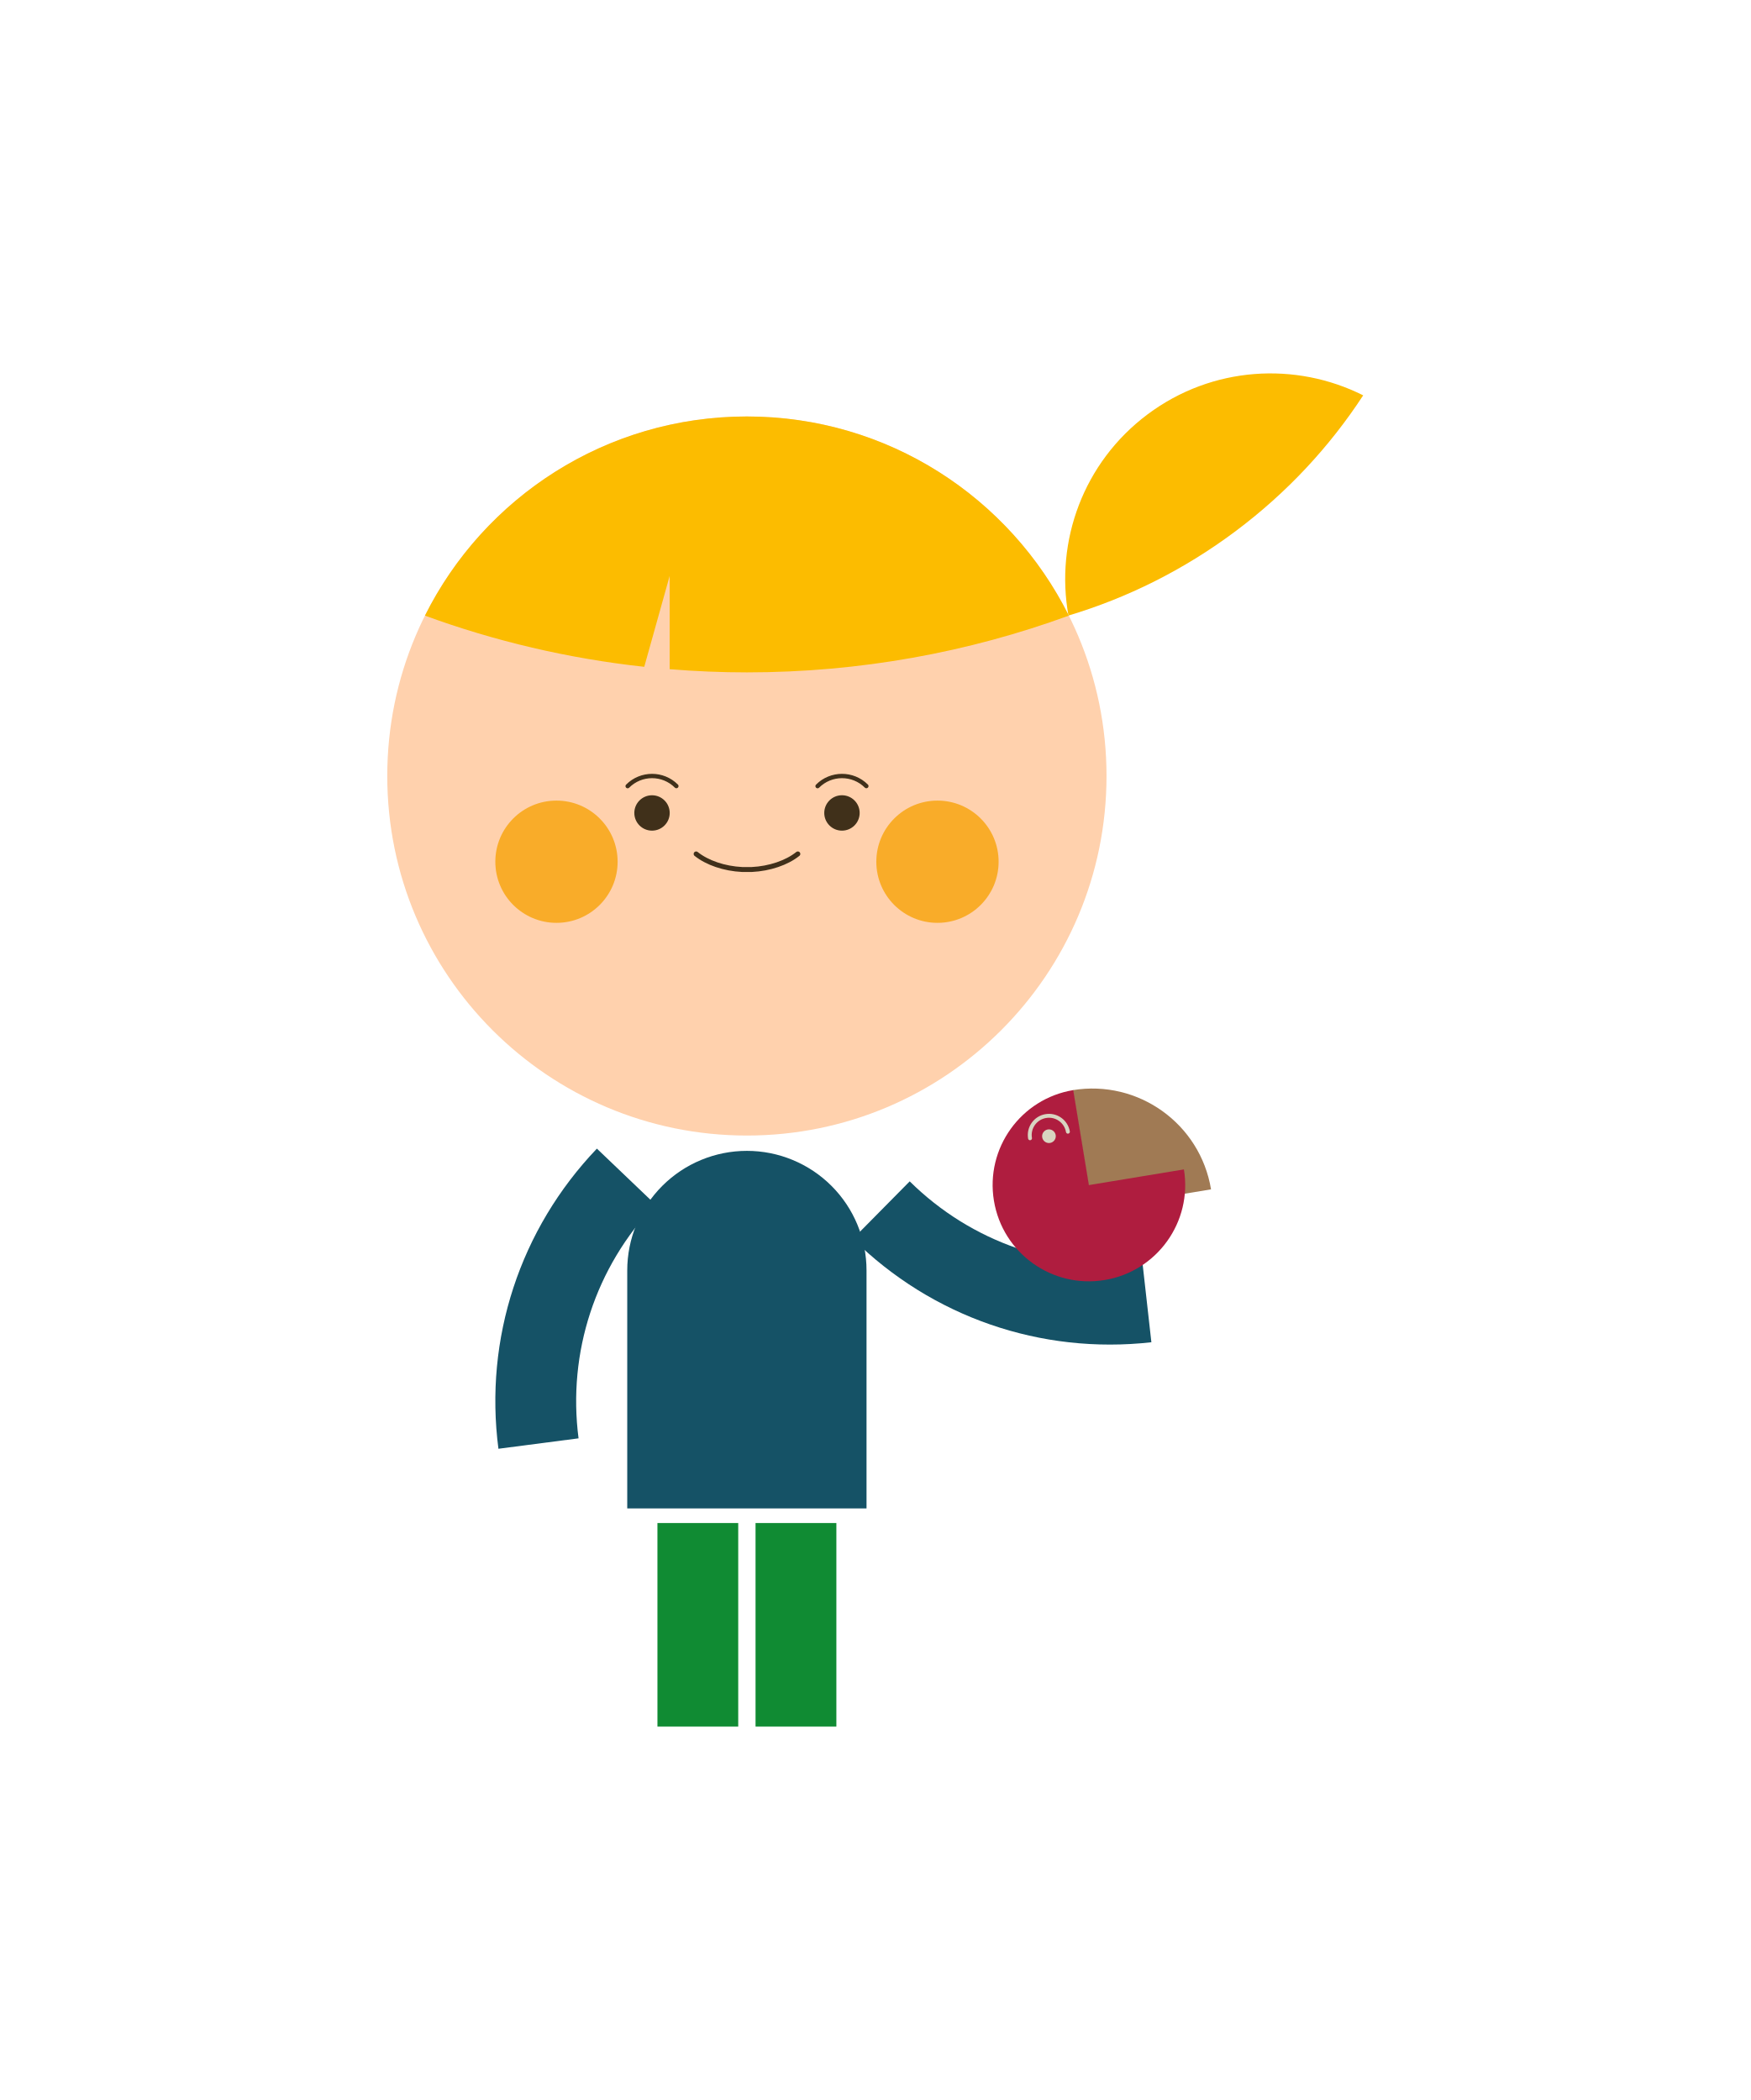
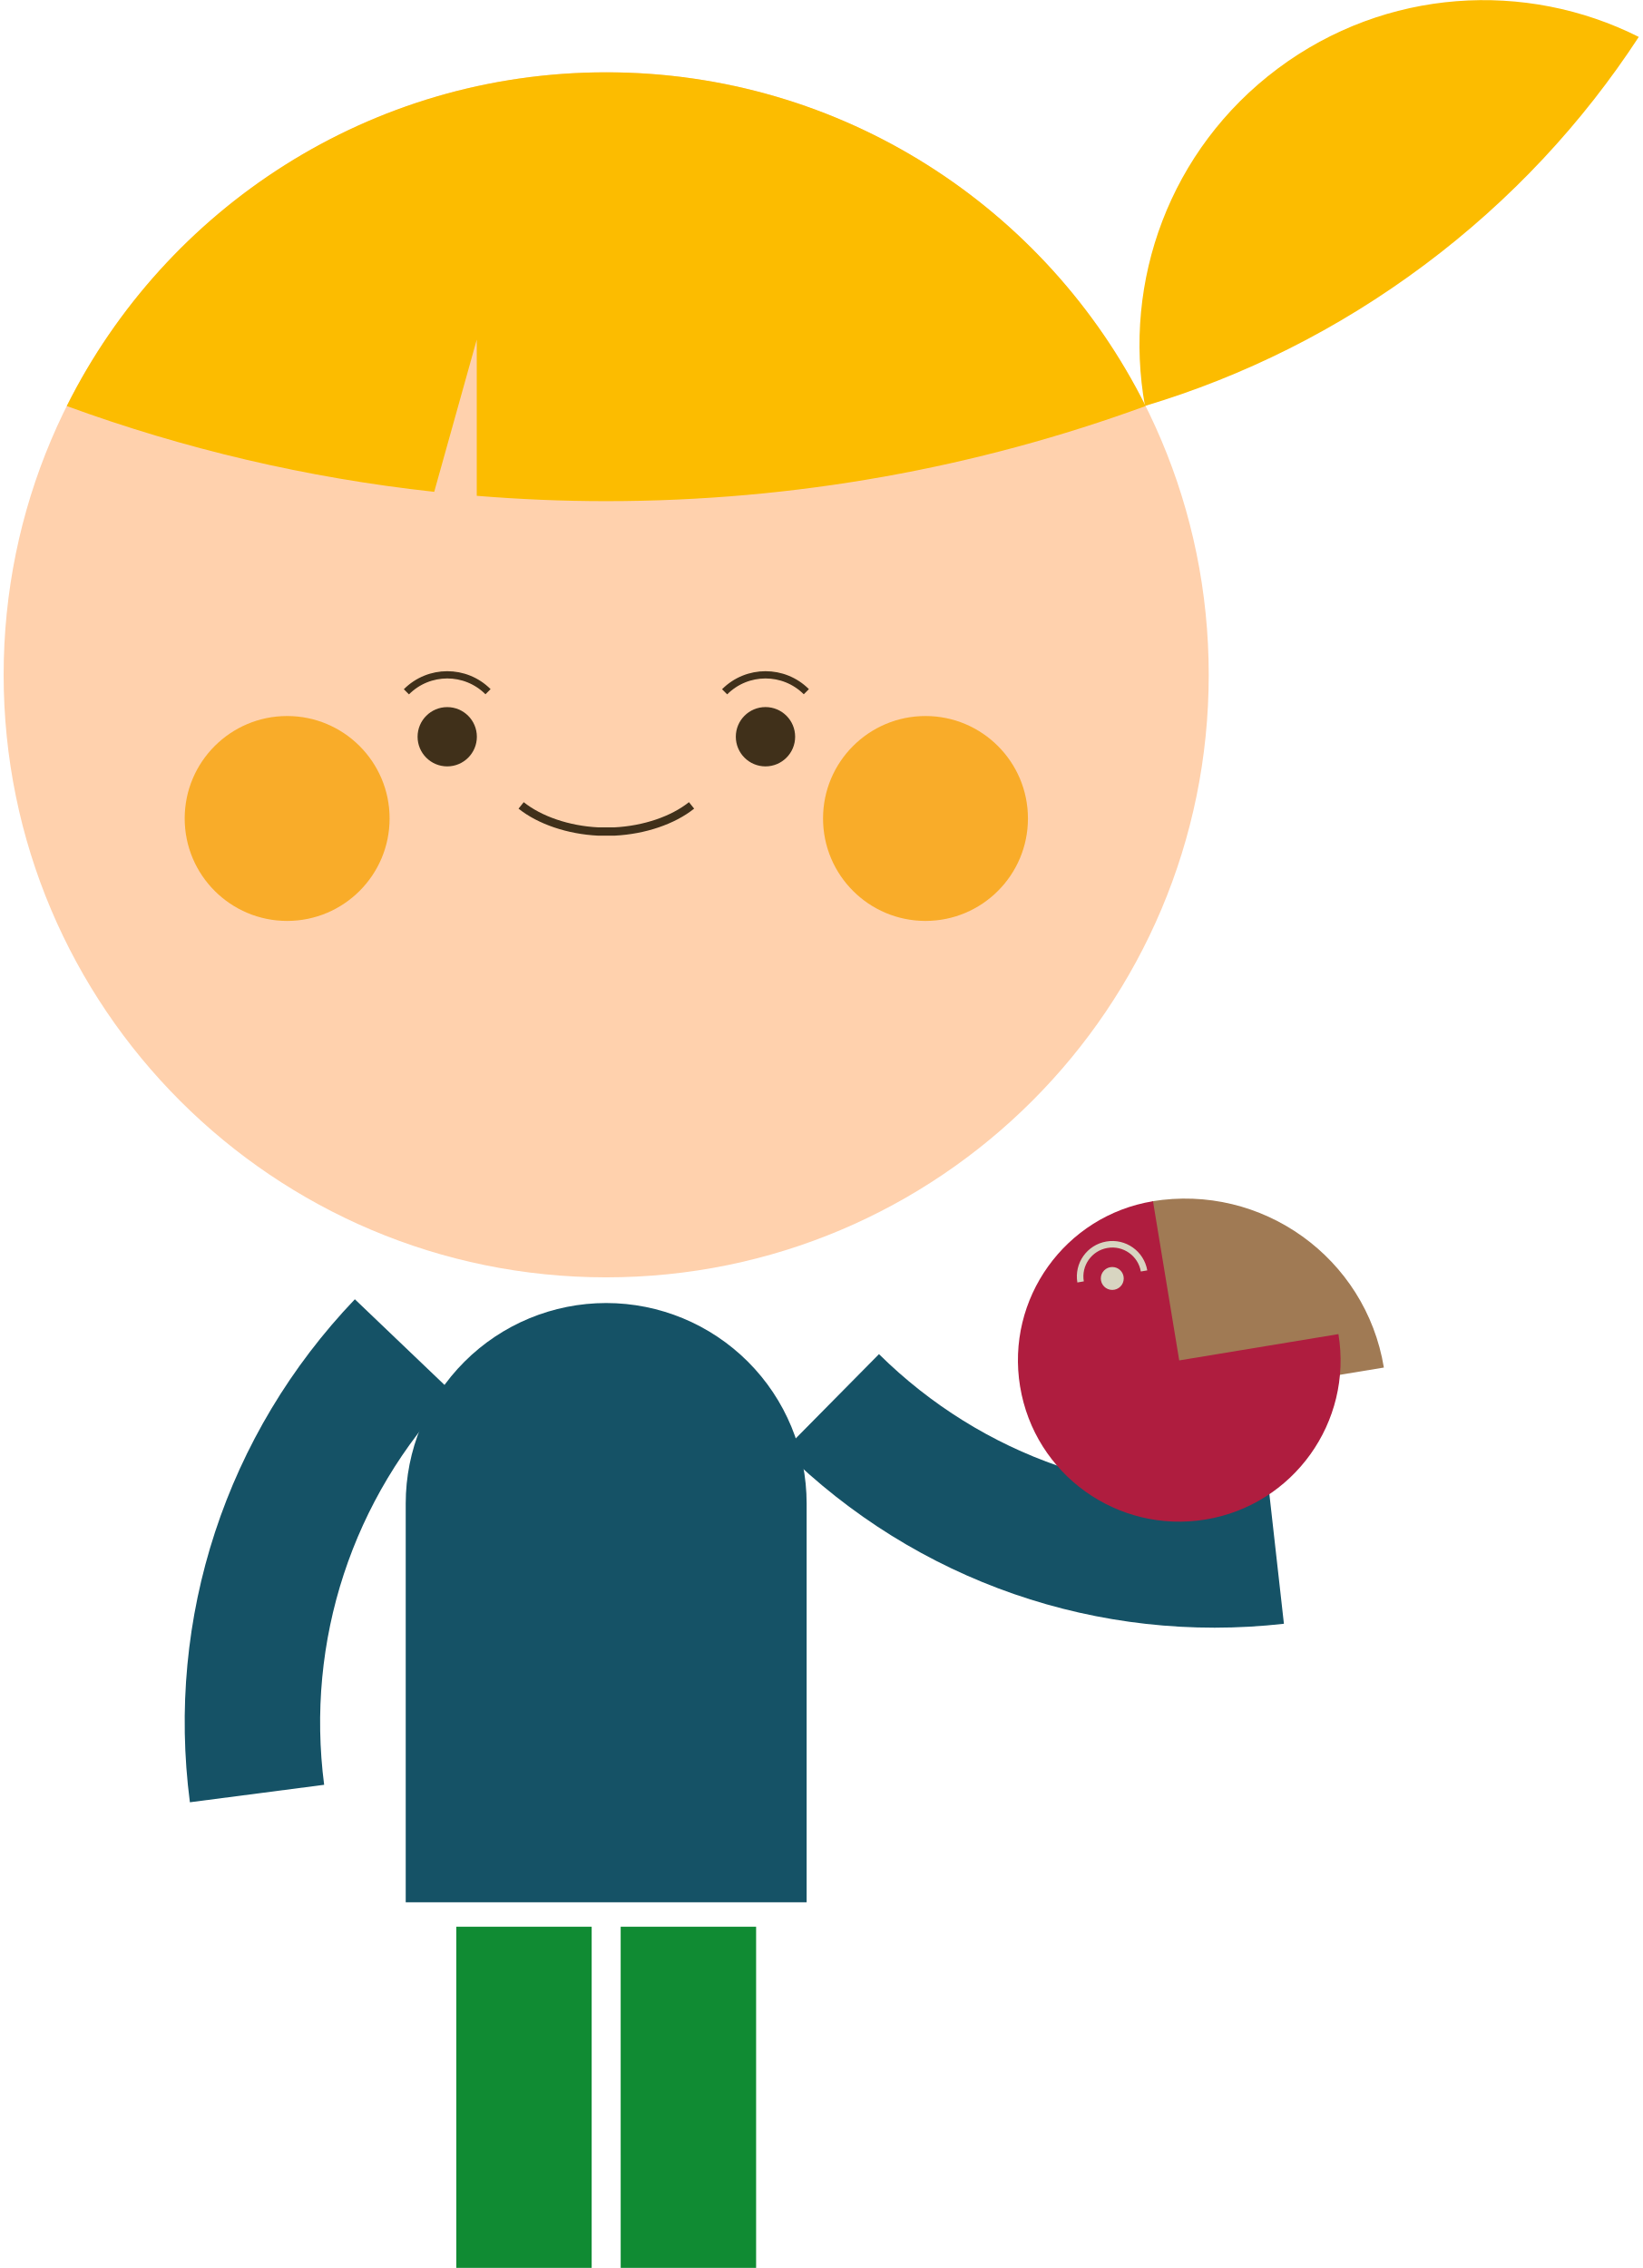
- <svg xmlns="http://www.w3.org/2000/svg" width="150" height="180" viewBox="0 0 150 180">
-   <path fill="#155266" d="M42.712 124.18c-1.23-9.453 1.85-18.828 8.437-25.727l5.006 4.783c-5.135 5.378-7.532 12.687-6.577 20.05l-6.868.894z" />
-   <path fill="#155266" d="M53.75 129.295v-20.398c0-2.72 1.08-5.328 3.003-7.25 1.922-1.922 4.53-3.002 7.25-3.002 2.72 0 5.326 1.08 7.25 3.002 1.923 1.922 3.002 4.53 3.002 7.25v20.398H53.75z" />
-   <path fill="#108B33" d="M64.744 130.544h6.927v17.45h-6.926zM56.337 130.544h6.924v17.45h-6.923z" />
-   <path fill="#155266" d="M73.085 106.19c6.776 6.694 16.103 9.927 25.58 8.86l-.772-6.883c-7.392.83-14.656-1.688-19.938-6.908l-4.87 4.93z" />
-   <path fill="#FCBC00" d="M105.85 45.553c4.438-3.316 8.104-7.283 10.965-11.665-5.773-2.904-12.938-2.51-18.47 1.623-5.528 4.134-7.936 10.892-6.786 17.252 5.012-1.502 9.855-3.894 14.29-7.21z" />
-   <circle fill="#FFD1AD" cx="64.003" cy="66.515" r="30.817" />
-   <path fill="#FCBC00" d="M57.382 49.375l-2.174 7.78c-6.53-.712-12.827-2.203-18.793-4.387 5.055-10.12 15.508-17.07 27.588-17.07s22.535 6.95 27.588 17.07c-8.603 3.146-17.894 4.864-27.587 4.864-2.23 0-4.438-.094-6.62-.273v-7.985z" />
-   <g fill="#F7A100">
-     <circle opacity=".76" cx="47.686" cy="73.862" r="5.24" />
-     <circle opacity=".76" cx="80.334" cy="73.862" r="5.24" />
-   </g>
-   <g fill="#40301A">
-     <circle cx="55.873" cy="69.682" r="1.516" />
-     <circle cx="72.15" cy="69.681" r="1.517" />
-   </g>
-   <path fill="none" stroke="#40301A" stroke-width=".424" stroke-linecap="round" stroke-miterlimit="10" d="M59.653 73.194c.95.76 2.414 1.26 3.943 1.335h.826c1.53-.075 3-.576 3.947-1.336" />
-   <path fill="none" stroke="#40301A" stroke-width=".371" stroke-linecap="round" stroke-miterlimit="10" d="M57.96 67.378c-1.154-1.153-3.022-1.15-4.175.005M74.24 67.378c-1.156-1.153-3.026-1.15-4.18.005" />
-   <g>
-     <path fill="#A07A54" d="M91.92 93.443c5.622-.93 10.932 2.88 11.857 8.502l-10.178 1.68-1.68-10.182z" />
-     <path fill="#AF1D3F" d="M85.173 102.92c.74 4.496 4.987 7.54 9.486 6.797 4.492-.74 7.535-4.988 6.794-9.482l-8.142 1.345-1.342-8.142c-4.495.74-7.538 4.986-6.797 9.48z" />
-     <path fill="none" stroke="#D8D5C1" stroke-width=".334" stroke-linecap="round" stroke-miterlimit="10" d="M91.512 97.004c-.154-.895-1.008-1.496-1.902-1.34-.897.154-1.498 1.008-1.344 1.902" />
-     <circle fill="#D8D5C1" cx="89.887" cy="97.389" r=".586" />
+ <svg xmlns="http://www.w3.org/2000/svg" width="84px" height="116px" viewBox="0 0 84 116" version="1.1">
+   <defs />
+   <g id="Page-1" stroke="none" stroke-width="1" fill="none" fill-rule="evenodd">
+     <g id="mascot--metadata-family">
+       <path d="M9.712,92.18 C8.482,82.727 11.562,73.352 18.149,66.453 L23.155,71.236 C18.02,76.614 15.623,83.923 16.578,91.286 L9.71,92.18 L9.712,92.18 Z" id="Shape" fill="#155266" />
+       <path d="M20.75,97.295 L20.75,76.897 C20.75,74.177 21.83,71.569 23.753,69.647 C25.675,67.725 28.283,66.645 31.003,66.645 C33.723,66.645 36.329,67.725 38.253,69.647 C40.176,71.569 41.255,74.177 41.255,76.897 L41.255,97.295 L20.75,97.295 L20.75,97.295 Z" id="Shape" fill="#155266" />
+       <path d="M31.744,98.544 L38.671,98.544 L38.671,115.994 L31.745,115.994 L31.744,98.544 Z M23.337,98.544 L30.261,98.544 L30.261,115.994 L23.338,115.994 L23.337,98.544 Z" id="Shape" fill="#108B33" />
+       <path d="M40.085,74.19 C46.861,80.884 56.188,84.117 65.665,83.05 L64.893,76.167 C57.501,76.997 50.237,74.479 44.955,69.259 L40.085,74.189 L40.085,74.19 Z" id="Shape" fill="#155266" />
+       <path d="M72.85,13.553 C77.288,10.237 80.954,6.27 83.815,1.888 C78.042,-1.016 70.877,-0.622 65.345,3.511 C59.817,7.645 57.409,14.403 58.559,20.763 C63.571,19.261 68.414,16.869 72.849,13.553 L72.85,13.553 Z" id="Shape" fill="#FCBC00" />
+       <circle id="Oval" fill="#FFD1AD" cx="31.003" cy="34.515" r="30.817" />
+       <path d="M24.382,17.375 L22.208,25.155 C15.678,24.443 9.381,22.952 3.415,20.768 C8.47,10.648 18.923,3.698 31.003,3.698 C43.083,3.698 53.538,10.648 58.591,20.768 C49.988,23.914 40.697,25.632 31.004,25.632 C28.774,25.632 26.566,25.538 24.384,25.359 L24.384,17.374 L24.382,17.375 Z" id="Shape" fill="#FCBC00" />
+       <g id="Group" transform="translate(9, 36)" fill="#F7A100" opacity="0.76">
+         <circle id="Oval" cx="5.686" cy="5.862" r="5.24" />
+         <circle id="Oval" cx="38.334" cy="5.862" r="5.24" />
+       </g>
+       <g id="Group" transform="translate(21, 36)" fill="#40301A">
+         <circle id="Oval" cx="1.873" cy="1.682" r="1.516" />
+         <circle id="Oval" cx="18.15" cy="1.681" r="1.517" />
+       </g>
+       <path d="M26.653,41.194 C27.603,41.954 29.067,42.454 30.596,42.529 L31.422,42.529 C32.952,42.454 34.422,41.953 35.369,41.193" id="Shape" stroke="#40301A" stroke-width="0.424" />
+       <path d="M24.96,35.378 C23.806,34.225 21.938,34.228 20.785,35.383 M41.24,35.378 C40.084,34.225 38.214,34.228 37.06,35.383" id="Shape" stroke="#40301A" stroke-width="0.371" />
+       <g id="Group" transform="translate(52, 61)">
+         <path d="M6.92,0.443 C12.542,-0.487 17.852,3.323 18.777,8.945 L8.599,10.625 L6.919,0.443 L6.92,0.443 Z" id="Shape" fill="#A07A54" />
+         <path d="M0.173,9.92 C0.913,14.416 5.16,17.46 9.659,16.717 C14.151,15.977 17.194,11.729 16.453,7.235 L8.311,8.58 L6.969,0.438 C2.474,1.178 -0.569,5.424 0.172,9.918 L0.173,9.92 Z" id="Shape" fill="#AF1D3F" />
+         <path d="M6.512,4.004 C6.358,3.109 5.504,2.508 4.61,2.664 C3.713,2.818 3.112,3.672 3.266,4.566" id="Shape" stroke="#D8D5C1" stroke-width="0.334" />
+         <circle id="Oval" fill="#D8D5C1" cx="4.887" cy="4.389" r="0.586" />
+       </g>
+     </g>
  </g>
</svg>
